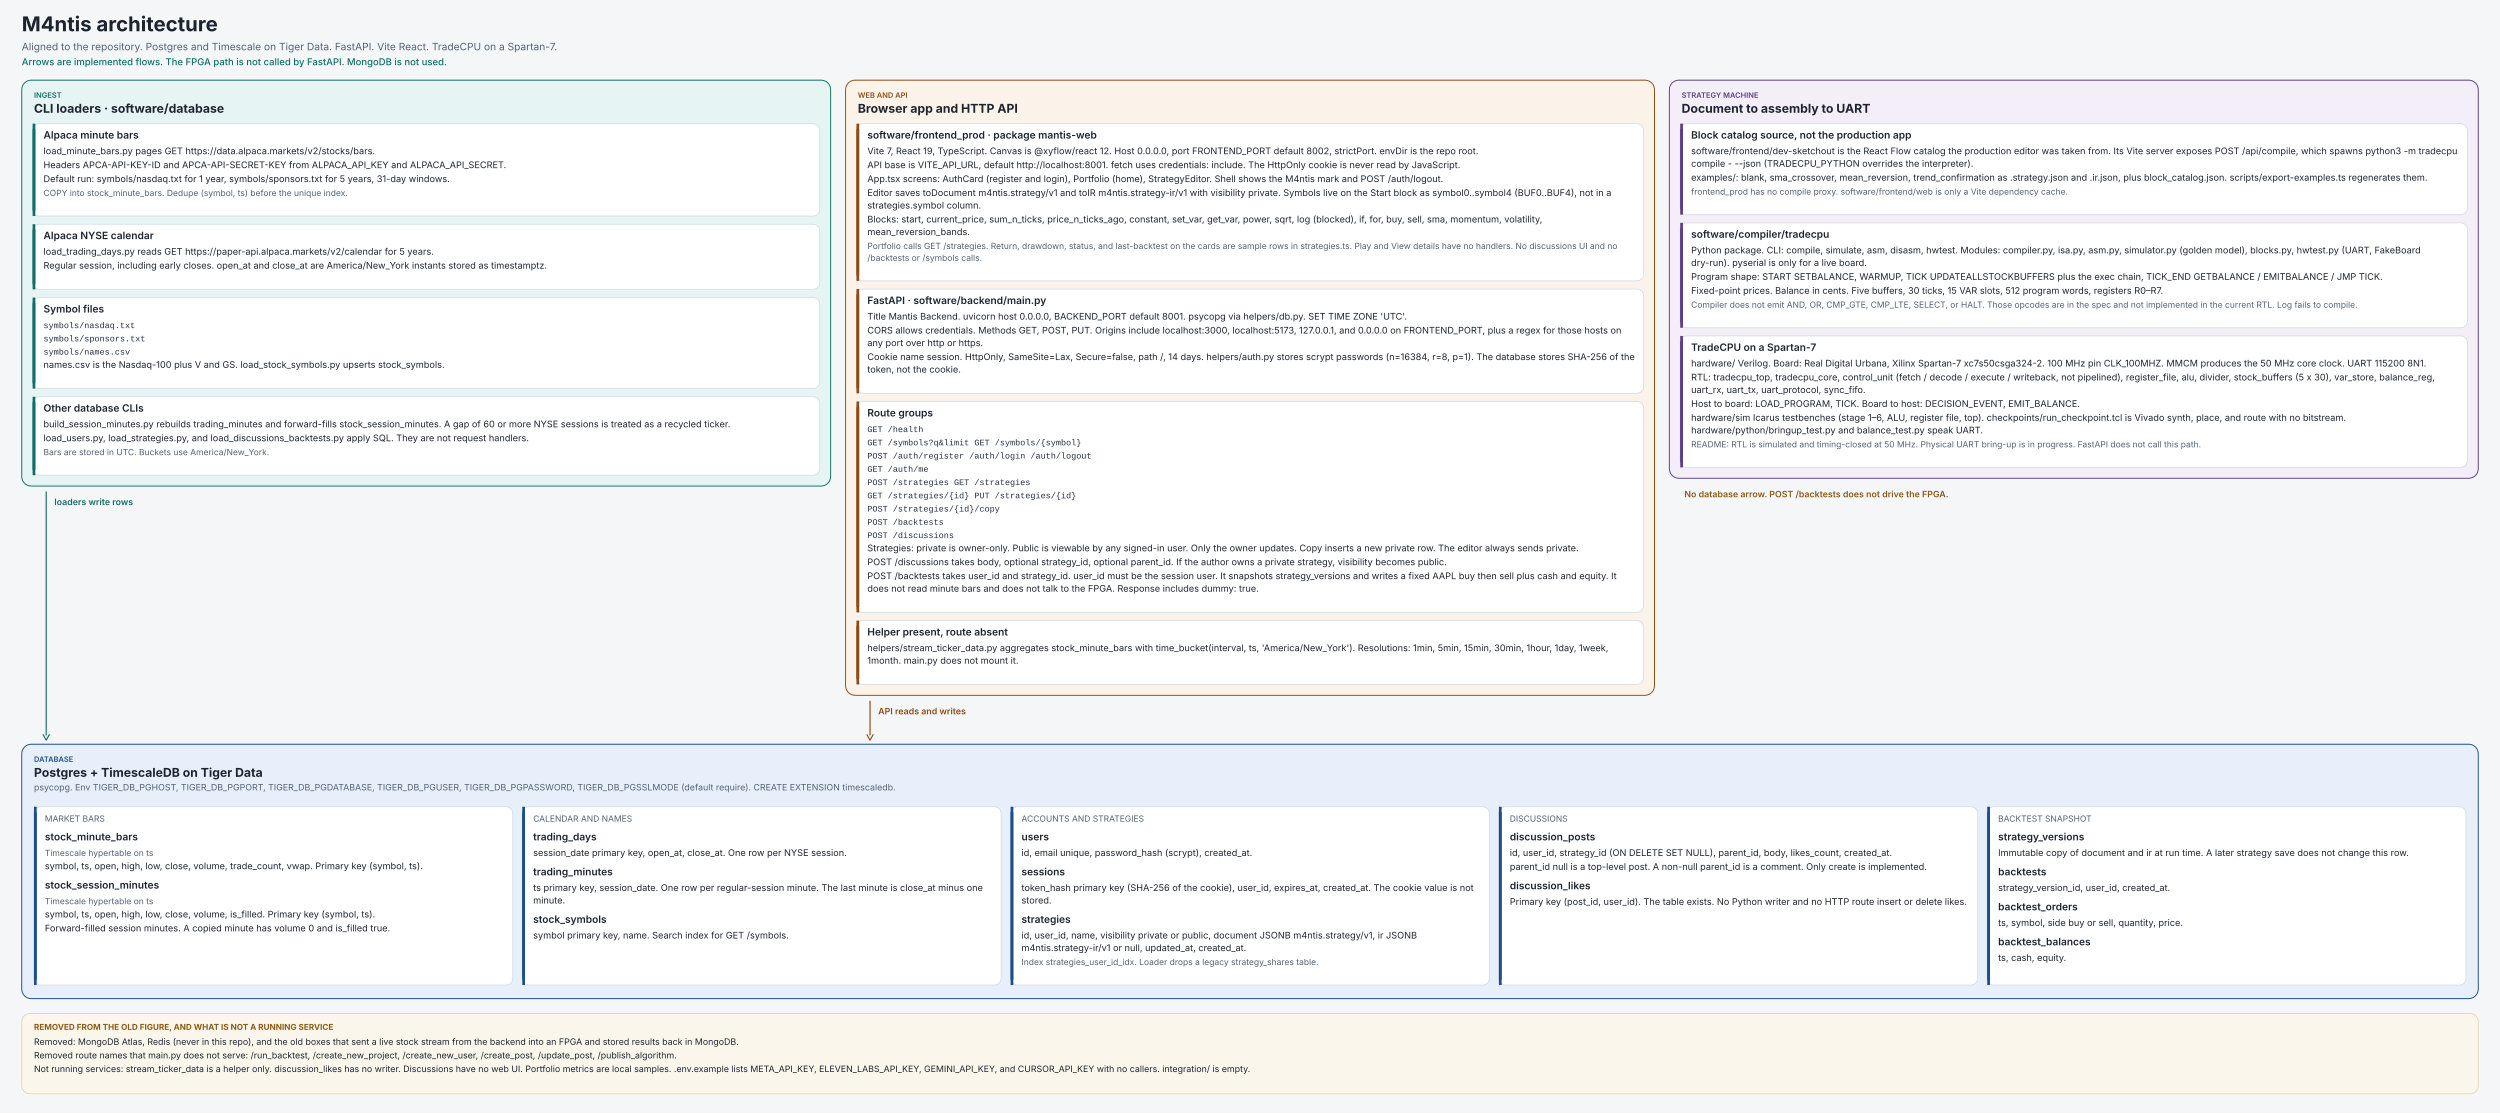
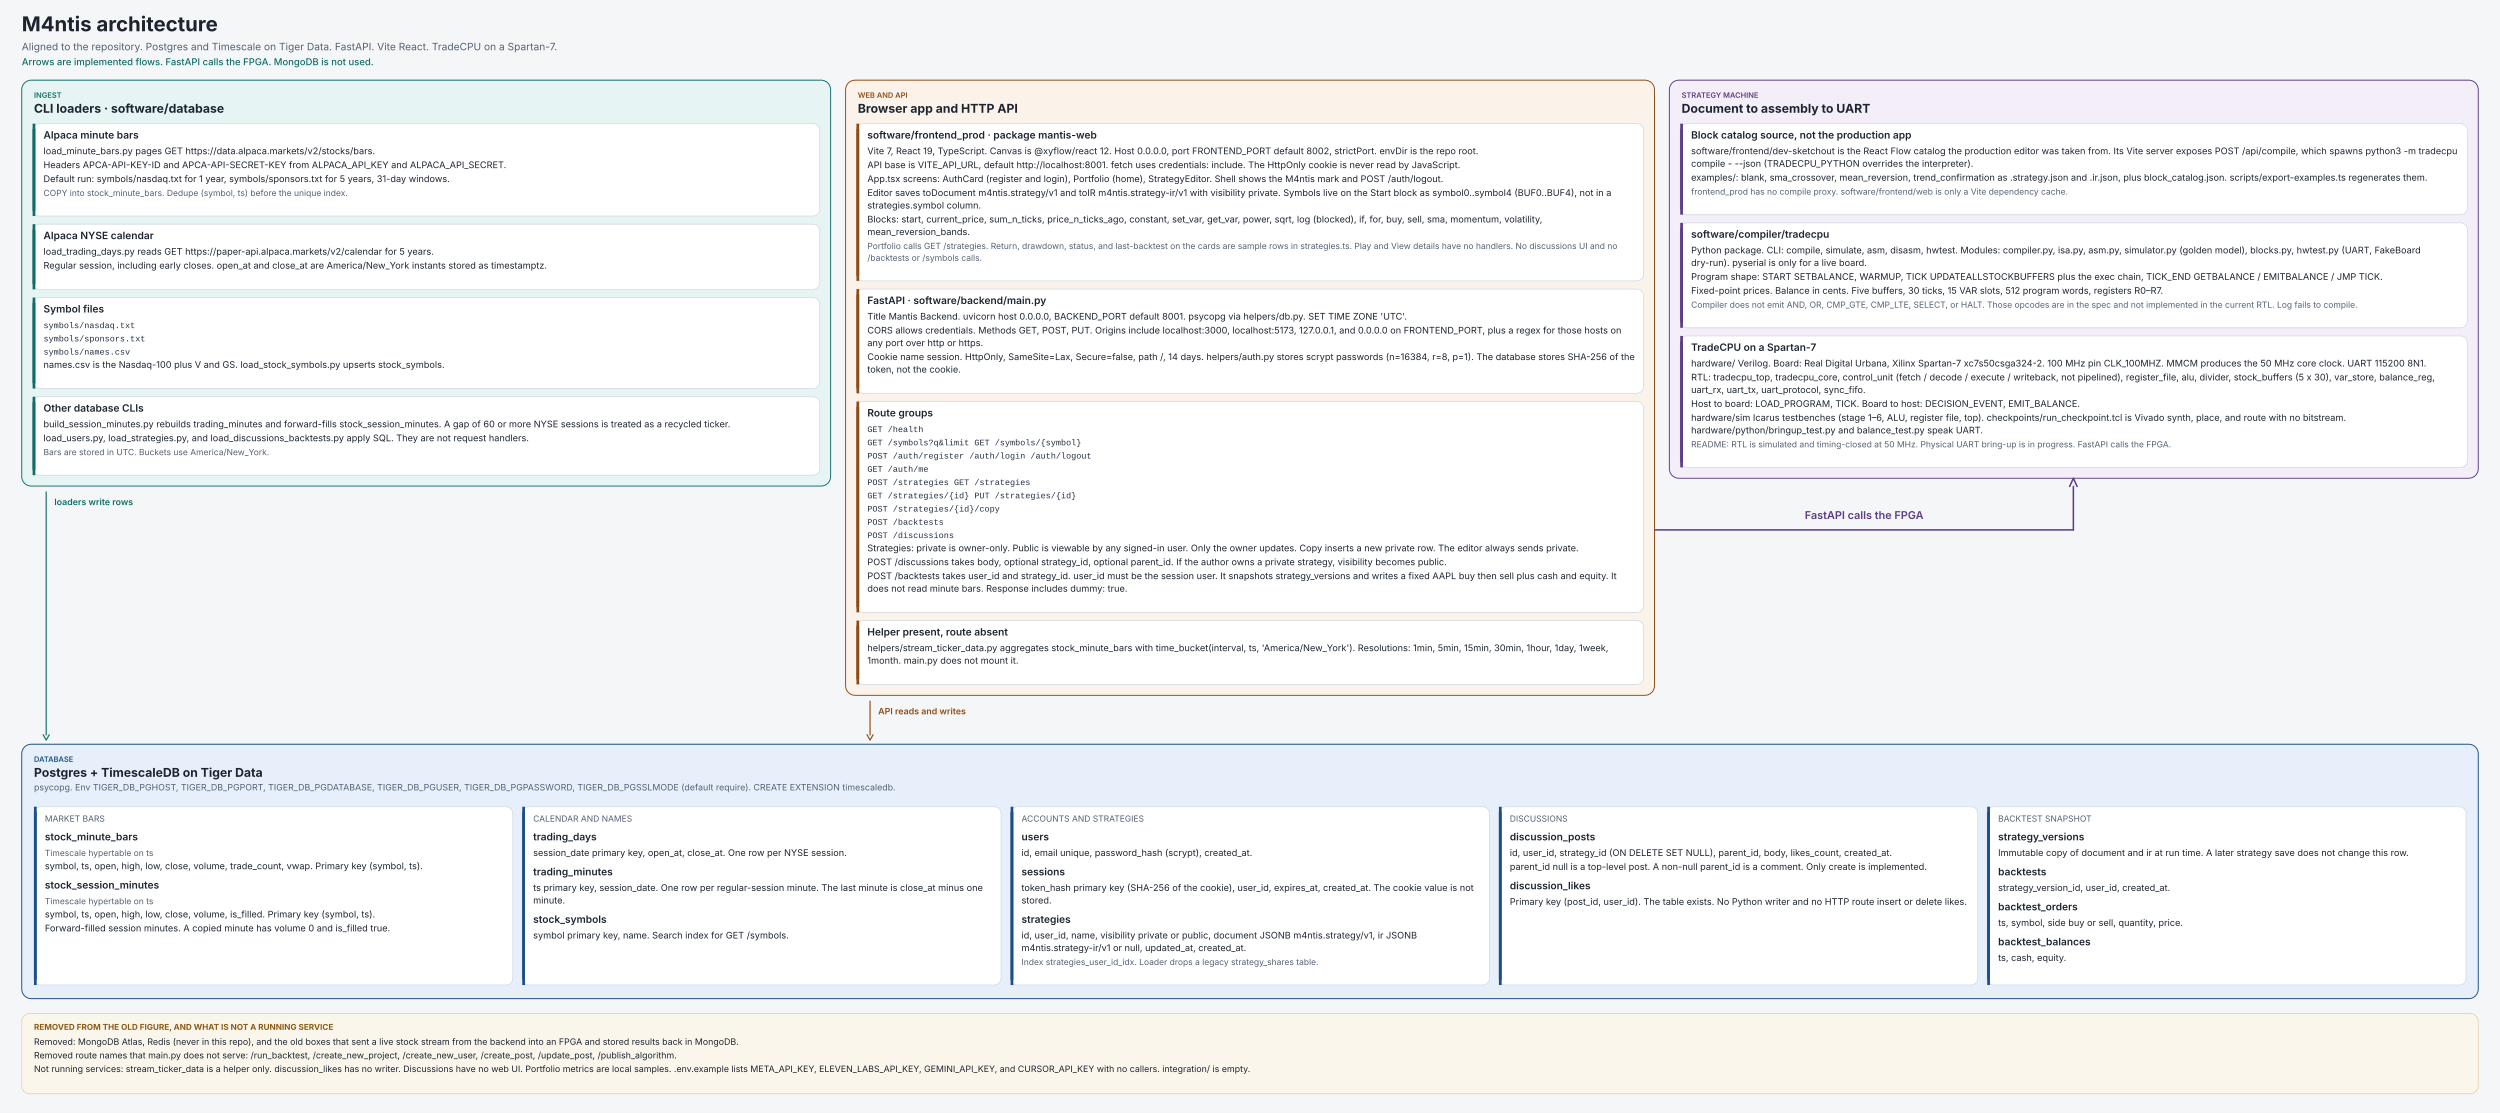
<svg xmlns="http://www.w3.org/2000/svg" width="3680" height="1638.0" viewBox="0 0 3680 1638.0" role="img" aria-labelledby="title desc">
  <rect width="100%" height="100%" fill="#F4F6F8" />
  <text x="32.0" y="46.0" fill="#1C2430" font-family="Inter, Liberation Sans, sans-serif" font-size="30" font-weight="700" text-anchor="start">M4ntis architecture</text>
  <text x="32.0" y="74.0" fill="#526072" font-family="Inter, Liberation Sans, sans-serif" font-size="15" font-weight="400" text-anchor="start">Aligned to the repository. Postgres and Timescale on Tiger Data. FastAPI. Vite React. TradeCPU on a Spartan-7.</text>
-   <text x="32.0" y="96.0" fill="#0F6E68" font-family="Inter, Liberation Sans, sans-serif" font-size="14" font-weight="500" text-anchor="start">Arrows are implemented flows. The FPGA path is not called by FastAPI. MongoDB is not used.</text>
+   <text x="32.0" y="96.0" fill="#0F6E68" font-family="Inter, Liberation Sans, sans-serif" font-size="14" font-weight="500" text-anchor="start">Arrows are implemented flows. FastAPI calls the FPGA. MongoDB is not used.</text>
  <rect x="32.0" y="118.0" width="1190.7" height="597.5" rx="14" fill="#E6F4F3" stroke="#0F6E68" stroke-width="1.4" />
  <text x="50.0" y="144.0" fill="#0F6E68" font-family="Inter, Liberation Sans, sans-serif" font-size="11" font-weight="600" text-anchor="start">INGEST</text>
  <text x="50.0" y="166.0" fill="#1C2430" font-family="Inter, Liberation Sans, sans-serif" font-size="18" font-weight="700" text-anchor="start">CLI loaders  ·  software/database</text>
  <rect x="48.0" y="182.0" width="1158.7" height="136.0" rx="10" fill="#FFFFFF" stroke="#D5DCE6" stroke-width="1.25" />
  <rect x="48.0" y="182.0" width="4.0" height="136.0" rx="0" fill="#0F6E68" stroke="none" stroke-width="0" />
  <rect x="48.0" y="190.0" width="4.0" height="120.0" rx="0" fill="#0F6E68" stroke="none" stroke-width="1" />
  <text x="64.0" y="204.0" fill="#1C2430" font-family="Inter, Liberation Sans, sans-serif" font-size="15" font-weight="600" text-anchor="start">Alpaca minute bars</text>
  <text x="64.0" y="227.0" fill="#1C2430" font-family="Inter, Liberation Sans, sans-serif" font-size="13.5" font-weight="400" text-anchor="start">load_minute_bars.py pages GET https://data.alpaca.markets/v2/stocks/bars.</text>
  <text x="64.0" y="247.5" fill="#1C2430" font-family="Inter, Liberation Sans, sans-serif" font-size="13.5" font-weight="400" text-anchor="start">Headers APCA-API-KEY-ID and APCA-API-SECRET-KEY from ALPACA_API_KEY and ALPACA_API_SECRET.</text>
  <text x="64.0" y="268.0" fill="#1C2430" font-family="Inter, Liberation Sans, sans-serif" font-size="13.5" font-weight="400" text-anchor="start">Default run: symbols/nasdaq.txt for 1 year, symbols/sponsors.txt for 5 years, 31-day windows.</text>
  <text x="64.0" y="288.5" fill="#526072" font-family="Inter, Liberation Sans, sans-serif" font-size="12.5" font-weight="400" text-anchor="start">COPY into stock_minute_bars. Dedupe (symbol, ts) before the unique index.</text>
  <rect x="48.0" y="330.0" width="1158.7" height="96.0" rx="10" fill="#FFFFFF" stroke="#D5DCE6" stroke-width="1.25" />
  <rect x="48.0" y="330.0" width="4.0" height="96.0" rx="0" fill="#0F6E68" stroke="none" stroke-width="0" />
  <rect x="48.0" y="338.0" width="4.0" height="80.0" rx="0" fill="#0F6E68" stroke="none" stroke-width="1" />
  <text x="64.0" y="352.0" fill="#1C2430" font-family="Inter, Liberation Sans, sans-serif" font-size="15" font-weight="600" text-anchor="start">Alpaca NYSE calendar</text>
  <text x="64.0" y="375.0" fill="#1C2430" font-family="Inter, Liberation Sans, sans-serif" font-size="13.5" font-weight="400" text-anchor="start">load_trading_days.py reads GET https://paper-api.alpaca.markets/v2/calendar for 5 years.</text>
  <text x="64.0" y="395.5" fill="#1C2430" font-family="Inter, Liberation Sans, sans-serif" font-size="13.5" font-weight="400" text-anchor="start">Regular session, including early closes. open_at and close_at are America/New_York instants stored as timestamptz.</text>
  <rect x="48.0" y="438.0" width="1158.7" height="134.0" rx="10" fill="#FFFFFF" stroke="#D5DCE6" stroke-width="1.25" />
  <rect x="48.0" y="438.0" width="4.0" height="134.0" rx="0" fill="#0F6E68" stroke="none" stroke-width="0" />
  <rect x="48.0" y="446.0" width="4.0" height="118.0" rx="0" fill="#0F6E68" stroke="none" stroke-width="1" />
  <text x="64.0" y="460.0" fill="#1C2430" font-family="Inter, Liberation Sans, sans-serif" font-size="15" font-weight="600" text-anchor="start">Symbol files</text>
  <text x="64.0" y="483.0" fill="#243044" font-family="Liberation Mono, monospace" font-size="12.5" font-weight="400" text-anchor="start">symbols/nasdaq.txt</text>
  <text x="64.0" y="502.5" fill="#243044" font-family="Liberation Mono, monospace" font-size="12.5" font-weight="400" text-anchor="start">symbols/sponsors.txt</text>
  <text x="64.0" y="522.0" fill="#243044" font-family="Liberation Mono, monospace" font-size="12.5" font-weight="400" text-anchor="start">symbols/names.csv</text>
  <text x="64.0" y="541.5" fill="#1C2430" font-family="Inter, Liberation Sans, sans-serif" font-size="13.5" font-weight="400" text-anchor="start">names.csv is the Nasdaq-100 plus V and GS. load_stock_symbols.py upserts stock_symbols.</text>
  <rect x="48.0" y="584.0" width="1158.7" height="115.5" rx="10" fill="#FFFFFF" stroke="#D5DCE6" stroke-width="1.25" />
  <rect x="48.0" y="584.0" width="4.0" height="115.5" rx="0" fill="#0F6E68" stroke="none" stroke-width="0" />
  <rect x="48.0" y="592.0" width="4.0" height="99.5" rx="0" fill="#0F6E68" stroke="none" stroke-width="1" />
  <text x="64.0" y="606.0" fill="#1C2430" font-family="Inter, Liberation Sans, sans-serif" font-size="15" font-weight="600" text-anchor="start">Other database CLIs</text>
  <text x="64.0" y="629.0" fill="#1C2430" font-family="Inter, Liberation Sans, sans-serif" font-size="13.5" font-weight="400" text-anchor="start">build_session_minutes.py rebuilds trading_minutes and forward-fills stock_session_minutes. A gap of 60 or more NYSE sessions is treated as a recycled ticker.</text>
  <text x="64.0" y="649.5" fill="#1C2430" font-family="Inter, Liberation Sans, sans-serif" font-size="13.5" font-weight="400" text-anchor="start">load_users.py, load_strategies.py, and load_discussions_backtests.py apply SQL. They are not request handlers.</text>
  <text x="64.0" y="670.0" fill="#526072" font-family="Inter, Liberation Sans, sans-serif" font-size="12.5" font-weight="400" text-anchor="start">Bars are stored in UTC. Buckets use America/New_York.</text>
  <rect x="1244.7" y="118.0" width="1190.7" height="905.5" rx="14" fill="#FBF3EA" stroke="#8E4B12" stroke-width="1.4" />
  <text x="1262.7" y="144.0" fill="#8E4B12" font-family="Inter, Liberation Sans, sans-serif" font-size="11" font-weight="600" text-anchor="start">WEB AND API</text>
  <text x="1262.7" y="166.0" fill="#1C2430" font-family="Inter, Liberation Sans, sans-serif" font-size="18" font-weight="700" text-anchor="start">Browser app and HTTP API</text>
  <rect x="1260.7" y="182.0" width="1158.7" height="231.5" rx="10" fill="#FFFFFF" stroke="#D5DCE6" stroke-width="1.25" />
  <rect x="1260.7" y="182.0" width="4.0" height="231.5" rx="0" fill="#8E4B12" stroke="none" stroke-width="0" />
  <rect x="1260.7" y="190.0" width="4.0" height="215.5" rx="0" fill="#8E4B12" stroke="none" stroke-width="1" />
  <text x="1276.7" y="204.0" fill="#1C2430" font-family="Inter, Liberation Sans, sans-serif" font-size="15" font-weight="600" text-anchor="start">software/frontend_prod  ·  package mantis-web</text>
  <text x="1276.7" y="227.0" fill="#1C2430" font-family="Inter, Liberation Sans, sans-serif" font-size="13.5" font-weight="400" text-anchor="start">Vite 7, React 19, TypeScript. Canvas is @xyflow/react 12. Host 0.0.0.0, port FRONTEND_PORT default 8002, strictPort. envDir is the repo root.</text>
  <text x="1276.7" y="247.5" fill="#1C2430" font-family="Inter, Liberation Sans, sans-serif" font-size="13.5" font-weight="400" text-anchor="start">API base is VITE_API_URL, default http://localhost:8001. fetch uses credentials: include. The HttpOnly cookie is never read by JavaScript.</text>
  <text x="1276.7" y="268.0" fill="#1C2430" font-family="Inter, Liberation Sans, sans-serif" font-size="13.5" font-weight="400" text-anchor="start">App.tsx screens: AuthCard (register and login), Portfolio (home), StrategyEditor. Shell shows the M4ntis mark and POST /auth/logout.</text>
  <text x="1276.7" y="288.5" fill="#1C2430" font-family="Inter, Liberation Sans, sans-serif" font-size="13.5" font-weight="400" text-anchor="start">Editor saves toDocument m4ntis.strategy/v1 and toIR m4ntis.strategy-ir/v1 with visibility private. Symbols live on the Start block as symbol0..symbol4 (BUF0..BUF4), not in a</text>
  <text x="1276.7" y="307.0" fill="#1C2430" font-family="Inter, Liberation Sans, sans-serif" font-size="13.5" font-weight="400" text-anchor="start">strategies.symbol column.</text>
  <text x="1276.7" y="327.5" fill="#1C2430" font-family="Inter, Liberation Sans, sans-serif" font-size="13.5" font-weight="400" text-anchor="start">Blocks: start, current_price, sum_n_ticks, price_n_ticks_ago, constant, set_var, get_var, power, sqrt, log (blocked), if, for, buy, sell, sma, momentum, volatility,</text>
  <text x="1276.7" y="346.0" fill="#1C2430" font-family="Inter, Liberation Sans, sans-serif" font-size="13.5" font-weight="400" text-anchor="start">mean_reversion_bands.</text>
  <text x="1276.7" y="366.5" fill="#526072" font-family="Inter, Liberation Sans, sans-serif" font-size="12.5" font-weight="400" text-anchor="start">Portfolio calls GET /strategies. Return, drawdown, status, and last-backtest on the cards are sample rows in strategies.ts. Play and View details have no handlers. No discussions UI and no</text>
  <text x="1276.7" y="384.0" fill="#526072" font-family="Inter, Liberation Sans, sans-serif" font-size="12.5" font-weight="400" text-anchor="start">/backtests or /symbols calls.</text>
  <rect x="1260.7" y="425.5" width="1158.7" height="153.5" rx="10" fill="#FFFFFF" stroke="#D5DCE6" stroke-width="1.25" />
  <rect x="1260.7" y="425.5" width="4.0" height="153.5" rx="0" fill="#8E4B12" stroke="none" stroke-width="0" />
  <rect x="1260.7" y="433.5" width="4.0" height="137.5" rx="0" fill="#8E4B12" stroke="none" stroke-width="1" />
  <text x="1276.7" y="447.5" fill="#1C2430" font-family="Inter, Liberation Sans, sans-serif" font-size="15" font-weight="600" text-anchor="start">FastAPI  ·  software/backend/main.py</text>
  <text x="1276.7" y="470.5" fill="#1C2430" font-family="Inter, Liberation Sans, sans-serif" font-size="13.5" font-weight="400" text-anchor="start">Title Mantis Backend. uvicorn host 0.0.0.0, BACKEND_PORT default 8001. psycopg via helpers/db.py. SET TIME ZONE 'UTC'.</text>
  <text x="1276.7" y="491.0" fill="#1C2430" font-family="Inter, Liberation Sans, sans-serif" font-size="13.5" font-weight="400" text-anchor="start">CORS allows credentials. Methods GET, POST, PUT. Origins include localhost:3000, localhost:5173, 127.0.0.1, and 0.0.0.0 on FRONTEND_PORT, plus a regex for those hosts on</text>
  <text x="1276.7" y="509.5" fill="#1C2430" font-family="Inter, Liberation Sans, sans-serif" font-size="13.5" font-weight="400" text-anchor="start">any port over http or https.</text>
  <text x="1276.7" y="530.0" fill="#1C2430" font-family="Inter, Liberation Sans, sans-serif" font-size="13.5" font-weight="400" text-anchor="start">Cookie name session. HttpOnly, SameSite=Lax, Secure=false, path /, 14 days. helpers/auth.py stores scrypt passwords (n=16384, r=8, p=1). The database stores SHA-256 of the</text>
  <text x="1276.7" y="548.5" fill="#1C2430" font-family="Inter, Liberation Sans, sans-serif" font-size="13.5" font-weight="400" text-anchor="start">token, not the cookie.</text>
  <rect x="1260.7" y="591.0" width="1158.7" height="310.5" rx="10" fill="#FFFFFF" stroke="#D5DCE6" stroke-width="1.25" />
  <rect x="1260.7" y="591.0" width="4.0" height="310.5" rx="0" fill="#8E4B12" stroke="none" stroke-width="0" />
  <rect x="1260.7" y="599.0" width="4.0" height="294.5" rx="0" fill="#8E4B12" stroke="none" stroke-width="1" />
  <text x="1276.7" y="613.0" fill="#1C2430" font-family="Inter, Liberation Sans, sans-serif" font-size="15" font-weight="600" text-anchor="start">Route groups</text>
  <text x="1276.7" y="636.0" fill="#243044" font-family="Liberation Mono, monospace" font-size="12.5" font-weight="400" text-anchor="start">GET  /health</text>
  <text x="1276.7" y="655.5" fill="#243044" font-family="Liberation Mono, monospace" font-size="12.5" font-weight="400" text-anchor="start">GET  /symbols?q&amp;limit    GET /symbols/{symbol}</text>
  <text x="1276.7" y="675.0" fill="#243044" font-family="Liberation Mono, monospace" font-size="12.5" font-weight="400" text-anchor="start">POST /auth/register  /auth/login  /auth/logout</text>
  <text x="1276.7" y="694.5" fill="#243044" font-family="Liberation Mono, monospace" font-size="12.5" font-weight="400" text-anchor="start">GET  /auth/me</text>
  <text x="1276.7" y="714.0" fill="#243044" font-family="Liberation Mono, monospace" font-size="12.5" font-weight="400" text-anchor="start">POST /strategies   GET /strategies</text>
  <text x="1276.7" y="733.5" fill="#243044" font-family="Liberation Mono, monospace" font-size="12.5" font-weight="400" text-anchor="start">GET  /strategies/{id}   PUT /strategies/{id}</text>
  <text x="1276.7" y="753.0" fill="#243044" font-family="Liberation Mono, monospace" font-size="12.5" font-weight="400" text-anchor="start">POST /strategies/{id}/copy</text>
  <text x="1276.7" y="772.5" fill="#243044" font-family="Liberation Mono, monospace" font-size="12.5" font-weight="400" text-anchor="start">POST /backtests</text>
  <text x="1276.7" y="792.0" fill="#243044" font-family="Liberation Mono, monospace" font-size="12.5" font-weight="400" text-anchor="start">POST /discussions</text>
  <text x="1276.7" y="811.5" fill="#1C2430" font-family="Inter, Liberation Sans, sans-serif" font-size="13.5" font-weight="400" text-anchor="start">Strategies: private is owner-only. Public is viewable by any signed-in user. Only the owner updates. Copy inserts a new private row. The editor always sends private.</text>
  <text x="1276.7" y="832.0" fill="#1C2430" font-family="Inter, Liberation Sans, sans-serif" font-size="13.5" font-weight="400" text-anchor="start">POST /discussions takes body, optional strategy_id, optional parent_id. If the author owns a private strategy, visibility becomes public.</text>
  <text x="1276.7" y="852.5" fill="#1C2430" font-family="Inter, Liberation Sans, sans-serif" font-size="13.5" font-weight="400" text-anchor="start">POST /backtests takes user_id and strategy_id. user_id must be the session user. It snapshots strategy_versions and writes a fixed AAPL buy then sell plus cash and equity. It</text>
-   <text x="1276.7" y="871.0" fill="#1C2430" font-family="Inter, Liberation Sans, sans-serif" font-size="13.5" font-weight="400" text-anchor="start">does not read minute bars and does not talk to the FPGA. Response includes dummy: true.</text>
+   <text x="1276.7" y="871.0" fill="#1C2430" font-family="Inter, Liberation Sans, sans-serif" font-size="13.5" font-weight="400" text-anchor="start">does not read minute bars. Response includes dummy: true.</text>
  <rect x="1260.7" y="913.5" width="1158.7" height="94.0" rx="10" fill="#FFFFFF" stroke="#D5DCE6" stroke-width="1.25" />
  <rect x="1260.7" y="913.5" width="4.0" height="94.0" rx="0" fill="#8E4B12" stroke="none" stroke-width="0" />
  <rect x="1260.7" y="921.5" width="4.0" height="78.0" rx="0" fill="#8E4B12" stroke="none" stroke-width="1" />
  <text x="1276.7" y="935.5" fill="#1C2430" font-family="Inter, Liberation Sans, sans-serif" font-size="15" font-weight="600" text-anchor="start">Helper present, route absent</text>
  <text x="1276.7" y="958.5" fill="#1C2430" font-family="Inter, Liberation Sans, sans-serif" font-size="13.5" font-weight="400" text-anchor="start">helpers/stream_ticker_data.py aggregates stock_minute_bars with time_bucket(interval, ts, 'America/New_York'). Resolutions: 1min, 5min, 15min, 30min, 1hour, 1day, 1week,</text>
  <text x="1276.7" y="977.0" fill="#1C2430" font-family="Inter, Liberation Sans, sans-serif" font-size="13.5" font-weight="400" text-anchor="start">1month. main.py does not mount it.</text>
  <rect x="2457.3" y="118.0" width="1190.7" height="586.0" rx="14" fill="#F3EEF8" stroke="#5C3D86" stroke-width="1.4" />
  <text x="2475.3" y="144.0" fill="#5C3D86" font-family="Inter, Liberation Sans, sans-serif" font-size="11" font-weight="600" text-anchor="start">STRATEGY MACHINE</text>
  <text x="2475.3" y="166.0" fill="#1C2430" font-family="Inter, Liberation Sans, sans-serif" font-size="18" font-weight="700" text-anchor="start">Document to assembly to UART</text>
  <rect x="2473.3" y="182.0" width="1158.7" height="134.0" rx="10" fill="#FFFFFF" stroke="#D5DCE6" stroke-width="1.25" />
  <rect x="2473.3" y="182.0" width="4.0" height="134.0" rx="0" fill="#5C3D86" stroke="none" stroke-width="0" />
  <rect x="2473.3" y="190.0" width="4.0" height="118.0" rx="0" fill="#5C3D86" stroke="none" stroke-width="1" />
  <text x="2489.3" y="204.0" fill="#1C2430" font-family="Inter, Liberation Sans, sans-serif" font-size="15" font-weight="600" text-anchor="start">Block catalog source, not the production app</text>
  <text x="2489.3" y="227.0" fill="#1C2430" font-family="Inter, Liberation Sans, sans-serif" font-size="13.5" font-weight="400" text-anchor="start">software/frontend/dev-sketchout is the React Flow catalog the production editor was taken from. Its Vite server exposes POST /api/compile, which spawns python3 -m tradecpu</text>
  <text x="2489.3" y="245.5" fill="#1C2430" font-family="Inter, Liberation Sans, sans-serif" font-size="13.5" font-weight="400" text-anchor="start">compile - --json (TRADECPU_PYTHON overrides the interpreter).</text>
  <text x="2489.3" y="266.0" fill="#1C2430" font-family="Inter, Liberation Sans, sans-serif" font-size="13.5" font-weight="400" text-anchor="start">examples/: blank, sma_crossover, mean_reversion, trend_confirmation as .strategy.json and .ir.json, plus block_catalog.json. scripts/export-examples.ts regenerates them.</text>
  <text x="2489.3" y="286.5" fill="#526072" font-family="Inter, Liberation Sans, sans-serif" font-size="12.5" font-weight="400" text-anchor="start">frontend_prod has no compile proxy. software/frontend/web is only a Vite dependency cache.</text>
  <rect x="2473.3" y="328.0" width="1158.7" height="154.5" rx="10" fill="#FFFFFF" stroke="#D5DCE6" stroke-width="1.25" />
  <rect x="2473.3" y="328.0" width="4.0" height="154.5" rx="0" fill="#5C3D86" stroke="none" stroke-width="0" />
  <rect x="2473.3" y="336.0" width="4.0" height="138.5" rx="0" fill="#5C3D86" stroke="none" stroke-width="1" />
  <text x="2489.3" y="350.0" fill="#1C2430" font-family="Inter, Liberation Sans, sans-serif" font-size="15" font-weight="600" text-anchor="start">software/compiler/tradecpu</text>
  <text x="2489.3" y="373.0" fill="#1C2430" font-family="Inter, Liberation Sans, sans-serif" font-size="13.5" font-weight="400" text-anchor="start">Python package. CLI: compile, simulate, asm, disasm, hwtest. Modules: compiler.py, isa.py, asm.py, simulator.py (golden model), blocks.py, hwtest.py (UART, FakeBoard</text>
  <text x="2489.3" y="391.5" fill="#1C2430" font-family="Inter, Liberation Sans, sans-serif" font-size="13.5" font-weight="400" text-anchor="start">dry-run). pyserial is only for a live board.</text>
  <text x="2489.3" y="412.0" fill="#1C2430" font-family="Inter, Liberation Sans, sans-serif" font-size="13.5" font-weight="400" text-anchor="start">Program shape: START SETBALANCE, WARMUP, TICK UPDATEALLSTOCKBUFFERS plus the exec chain, TICK_END GETBALANCE / EMITBALANCE / JMP TICK.</text>
  <text x="2489.3" y="432.5" fill="#1C2430" font-family="Inter, Liberation Sans, sans-serif" font-size="13.5" font-weight="400" text-anchor="start">Fixed-point prices. Balance in cents. Five buffers, 30 ticks, 15 VAR slots, 512 program words, registers R0–R7.</text>
  <text x="2489.3" y="453.0" fill="#526072" font-family="Inter, Liberation Sans, sans-serif" font-size="12.5" font-weight="400" text-anchor="start">Compiler does not emit AND, OR, CMP_GTE, CMP_LTE, SELECT, or HALT. Those opcodes are in the spec and not implemented in the current RTL. Log fails to compile.</text>
  <rect x="2473.3" y="494.5" width="1158.7" height="193.5" rx="10" fill="#FFFFFF" stroke="#D5DCE6" stroke-width="1.25" />
  <rect x="2473.3" y="494.5" width="4.0" height="193.5" rx="0" fill="#5C3D86" stroke="none" stroke-width="0" />
  <rect x="2473.3" y="502.5" width="4.0" height="177.5" rx="0" fill="#5C3D86" stroke="none" stroke-width="1" />
  <text x="2489.3" y="516.5" fill="#1C2430" font-family="Inter, Liberation Sans, sans-serif" font-size="15" font-weight="600" text-anchor="start">TradeCPU on a Spartan-7</text>
  <text x="2489.3" y="539.5" fill="#1C2430" font-family="Inter, Liberation Sans, sans-serif" font-size="13.5" font-weight="400" text-anchor="start">hardware/ Verilog. Board: Real Digital Urbana, Xilinx Spartan-7 xc7s50csga324-2. 100 MHz pin CLK_100MHZ. MMCM produces the 50 MHz core clock. UART 115200 8N1.</text>
  <text x="2489.3" y="560.0" fill="#1C2430" font-family="Inter, Liberation Sans, sans-serif" font-size="13.5" font-weight="400" text-anchor="start">RTL: tradecpu_top, tradecpu_core, control_unit (fetch / decode / execute / writeback, not pipelined), register_file, alu, divider, stock_buffers (5 x 30), var_store, balance_reg,</text>
  <text x="2489.3" y="578.5" fill="#1C2430" font-family="Inter, Liberation Sans, sans-serif" font-size="13.5" font-weight="400" text-anchor="start">uart_rx, uart_tx, uart_protocol, sync_fifo.</text>
  <text x="2489.3" y="599.0" fill="#1C2430" font-family="Inter, Liberation Sans, sans-serif" font-size="13.5" font-weight="400" text-anchor="start">Host to board: LOAD_PROGRAM, TICK. Board to host: DECISION_EVENT, EMIT_BALANCE.</text>
  <text x="2489.3" y="619.5" fill="#1C2430" font-family="Inter, Liberation Sans, sans-serif" font-size="13.5" font-weight="400" text-anchor="start">hardware/sim Icarus testbenches (stage 1–6, ALU, register file, top). checkpoints/run_checkpoint.tcl is Vivado synth, place, and route with no bitstream.</text>
  <text x="2489.3" y="638.0" fill="#1C2430" font-family="Inter, Liberation Sans, sans-serif" font-size="13.5" font-weight="400" text-anchor="start">hardware/python/bringup_test.py and balance_test.py speak UART.</text>
-   <text x="2489.3" y="658.5" fill="#526072" font-family="Inter, Liberation Sans, sans-serif" font-size="12.5" font-weight="400" text-anchor="start">README: RTL is simulated and timing-closed at 50 MHz. Physical UART bring-up is in progress. FastAPI does not call this path.</text>
+   <text x="2489.3" y="658.5" fill="#526072" font-family="Inter, Liberation Sans, sans-serif" font-size="12.5" font-weight="400" text-anchor="start">README: RTL is simulated and timing-closed at 50 MHz. Physical UART bring-up is in progress. FastAPI calls the FPGA.</text>
  <line x1="68.0" y1="723.5" x2="68.0" y2="1082.5" stroke="#0F6E68" stroke-width="1.7" />
  <path d="M 63.5 1081.5 L 68.0 1089.5 L 72.5 1081.5" fill="none" stroke="#0F6E68" stroke-width="1.7" stroke-linejoin="round" stroke-linecap="round" />
  <text x="80.0" y="743.5" fill="#0F6E68" font-family="Inter, Liberation Sans, sans-serif" font-size="13" font-weight="600" text-anchor="start">loaders write rows</text>
  <line x1="1280.7" y1="1031.5" x2="1280.7" y2="1082.5" stroke="#8E4B12" stroke-width="1.7" />
  <path d="M 1276.2 1081.5 L 1280.7 1089.5 L 1285.2 1081.5" fill="none" stroke="#8E4B12" stroke-width="1.7" stroke-linejoin="round" stroke-linecap="round" />
  <text x="1292.7" y="1051.5" fill="#8E4B12" font-family="Inter, Liberation Sans, sans-serif" font-size="13" font-weight="600" text-anchor="start">API reads and writes</text>
-   <text x="2479.3" y="732.0" fill="#8A5A14" font-family="Inter, Liberation Sans, sans-serif" font-size="13" font-weight="600" text-anchor="start">No database arrow. POST /backtests does not drive the FPGA.</text>
+   <line x1="2436.0" y1="780.0" x2="3052.0" y2="780.0" stroke="#5C3D86" stroke-width="2.25" stroke-linecap="round" />
+   <line x1="3052.0" y1="780.0" x2="3052.0" y2="716.0" stroke="#5C3D86" stroke-width="2.25" stroke-linecap="round" />
+   <path d="M 3046.5 716.0 L 3052.0 704.0 L 3057.5 716.0" fill="none" stroke="#5C3D86" stroke-width="2.25" stroke-linejoin="round" stroke-linecap="round" />
+   <text x="2744.0" y="764.0" fill="#5C3D86" font-family="Inter, Liberation Sans, sans-serif" font-size="16" font-weight="600" text-anchor="middle">FastAPI calls the FPGA</text>
  <rect x="32.0" y="1095.5" width="3616.0" height="374.5" rx="14" fill="#E7F0FA" stroke="#1D4E89" stroke-width="1.4" />
  <text x="50.0" y="1121.5" fill="#1D4E89" font-family="Inter, Liberation Sans, sans-serif" font-size="11" font-weight="600" text-anchor="start">DATABASE</text>
  <text x="50.0" y="1143.5" fill="#1C2430" font-family="Inter, Liberation Sans, sans-serif" font-size="18" font-weight="700" text-anchor="start">Postgres + TimescaleDB on Tiger Data</text>
  <text x="50.0" y="1163.5" fill="#526072" font-family="Inter, Liberation Sans, sans-serif" font-size="13" font-weight="400" text-anchor="start">psycopg. Env TIGER_DB_PGHOST, TIGER_DB_PGPORT, TIGER_DB_PGDATABASE, TIGER_DB_PGUSER, TIGER_DB_PGPASSWORD, TIGER_DB_PGSSLMODE (default require). CREATE EXTENSION timescaledb.</text>
  <rect x="50.0" y="1187.5" width="704.8" height="262.5" rx="10" fill="#FFFFFF" stroke="#D5DCE6" stroke-width="1.25" />
  <rect x="50.0" y="1187.5" width="4.0" height="262.5" rx="0" fill="#1D4E89" stroke="none" stroke-width="0" />
  <rect x="50.0" y="1195.5" width="4.0" height="246.5" rx="0" fill="#1D4E89" stroke="none" stroke-width="1" />
  <text x="66.0" y="1209.5" fill="#526072" font-family="Inter, Liberation Sans, sans-serif" font-size="12.5" font-weight="400" text-anchor="start">MARKET BARS</text>
  <text x="66.0" y="1237.0" fill="#1C2430" font-family="Inter, Liberation Sans, sans-serif" font-size="15" font-weight="600" text-anchor="start">stock_minute_bars</text>
  <text x="66.0" y="1260.0" fill="#526072" font-family="Inter, Liberation Sans, sans-serif" font-size="12.5" font-weight="400" text-anchor="start">Timescale hypertable on ts</text>
  <text x="66.0" y="1279.5" fill="#1C2430" font-family="Inter, Liberation Sans, sans-serif" font-size="13.5" font-weight="400" text-anchor="start">symbol, ts, open, high, low, close, volume, trade_count, vwap. Primary key (symbol, ts).</text>
  <text x="66.0" y="1308.0" fill="#1C2430" font-family="Inter, Liberation Sans, sans-serif" font-size="15" font-weight="600" text-anchor="start">stock_session_minutes</text>
  <text x="66.0" y="1331.0" fill="#526072" font-family="Inter, Liberation Sans, sans-serif" font-size="12.5" font-weight="400" text-anchor="start">Timescale hypertable on ts</text>
  <text x="66.0" y="1350.5" fill="#1C2430" font-family="Inter, Liberation Sans, sans-serif" font-size="13.5" font-weight="400" text-anchor="start">symbol, ts, open, high, low, close, volume, is_filled. Primary key (symbol, ts).</text>
  <text x="66.0" y="1371.0" fill="#1C2430" font-family="Inter, Liberation Sans, sans-serif" font-size="13.5" font-weight="400" text-anchor="start">Forward-filled session minutes. A copied minute has volume 0 and is_filled true.</text>
  <rect x="768.8" y="1187.5" width="704.8" height="262.5" rx="10" fill="#FFFFFF" stroke="#D5DCE6" stroke-width="1.25" />
  <rect x="768.8" y="1187.5" width="4.0" height="262.5" rx="0" fill="#1D4E89" stroke="none" stroke-width="0" />
  <rect x="768.8" y="1195.5" width="4.0" height="246.5" rx="0" fill="#1D4E89" stroke="none" stroke-width="1" />
  <text x="784.8" y="1209.5" fill="#526072" font-family="Inter, Liberation Sans, sans-serif" font-size="12.5" font-weight="400" text-anchor="start">CALENDAR AND NAMES</text>
  <text x="784.8" y="1237.0" fill="#1C2430" font-family="Inter, Liberation Sans, sans-serif" font-size="15" font-weight="600" text-anchor="start">trading_days</text>
  <text x="784.8" y="1260.0" fill="#1C2430" font-family="Inter, Liberation Sans, sans-serif" font-size="13.5" font-weight="400" text-anchor="start">session_date primary key, open_at, close_at. One row per NYSE session.</text>
  <text x="784.8" y="1288.5" fill="#1C2430" font-family="Inter, Liberation Sans, sans-serif" font-size="15" font-weight="600" text-anchor="start">trading_minutes</text>
  <text x="784.8" y="1311.5" fill="#1C2430" font-family="Inter, Liberation Sans, sans-serif" font-size="13.5" font-weight="400" text-anchor="start">ts primary key, session_date. One row per regular-session minute. The last minute is close_at minus one</text>
  <text x="784.8" y="1330.0" fill="#1C2430" font-family="Inter, Liberation Sans, sans-serif" font-size="13.5" font-weight="400" text-anchor="start">minute.</text>
  <text x="784.8" y="1358.5" fill="#1C2430" font-family="Inter, Liberation Sans, sans-serif" font-size="15" font-weight="600" text-anchor="start">stock_symbols</text>
  <text x="784.8" y="1381.5" fill="#1C2430" font-family="Inter, Liberation Sans, sans-serif" font-size="13.5" font-weight="400" text-anchor="start">symbol primary key, name. Search index for GET /symbols.</text>
  <rect x="1487.6" y="1187.5" width="704.8" height="262.5" rx="10" fill="#FFFFFF" stroke="#D5DCE6" stroke-width="1.25" />
  <rect x="1487.6" y="1187.5" width="4.0" height="262.5" rx="0" fill="#1D4E89" stroke="none" stroke-width="0" />
  <rect x="1487.6" y="1195.5" width="4.0" height="246.5" rx="0" fill="#1D4E89" stroke="none" stroke-width="1" />
  <text x="1503.6" y="1209.5" fill="#526072" font-family="Inter, Liberation Sans, sans-serif" font-size="12.5" font-weight="400" text-anchor="start">ACCOUNTS AND STRATEGIES</text>
  <text x="1503.6" y="1237.0" fill="#1C2430" font-family="Inter, Liberation Sans, sans-serif" font-size="15" font-weight="600" text-anchor="start">users</text>
  <text x="1503.6" y="1260.0" fill="#1C2430" font-family="Inter, Liberation Sans, sans-serif" font-size="13.5" font-weight="400" text-anchor="start">id, email unique, password_hash (scrypt), created_at.</text>
  <text x="1503.6" y="1288.5" fill="#1C2430" font-family="Inter, Liberation Sans, sans-serif" font-size="15" font-weight="600" text-anchor="start">sessions</text>
  <text x="1503.6" y="1311.5" fill="#1C2430" font-family="Inter, Liberation Sans, sans-serif" font-size="13.5" font-weight="400" text-anchor="start">token_hash primary key (SHA-256 of the cookie), user_id, expires_at, created_at. The cookie value is not</text>
  <text x="1503.6" y="1330.0" fill="#1C2430" font-family="Inter, Liberation Sans, sans-serif" font-size="13.5" font-weight="400" text-anchor="start">stored.</text>
  <text x="1503.6" y="1358.5" fill="#1C2430" font-family="Inter, Liberation Sans, sans-serif" font-size="15" font-weight="600" text-anchor="start">strategies</text>
  <text x="1503.6" y="1381.5" fill="#1C2430" font-family="Inter, Liberation Sans, sans-serif" font-size="13.5" font-weight="400" text-anchor="start">id, user_id, name, visibility private or public, document JSONB m4ntis.strategy/v1, ir JSONB</text>
  <text x="1503.6" y="1400.0" fill="#1C2430" font-family="Inter, Liberation Sans, sans-serif" font-size="13.5" font-weight="400" text-anchor="start">m4ntis.strategy-ir/v1 or null, updated_at, created_at.</text>
  <text x="1503.6" y="1420.5" fill="#526072" font-family="Inter, Liberation Sans, sans-serif" font-size="12.5" font-weight="400" text-anchor="start">Index strategies_user_id_idx. Loader drops a legacy strategy_shares table.</text>
  <rect x="2206.4" y="1187.5" width="704.8" height="262.5" rx="10" fill="#FFFFFF" stroke="#D5DCE6" stroke-width="1.25" />
  <rect x="2206.4" y="1187.5" width="4.0" height="262.5" rx="0" fill="#1D4E89" stroke="none" stroke-width="0" />
  <rect x="2206.4" y="1195.5" width="4.0" height="246.5" rx="0" fill="#1D4E89" stroke="none" stroke-width="1" />
  <text x="2222.4" y="1209.5" fill="#526072" font-family="Inter, Liberation Sans, sans-serif" font-size="12.5" font-weight="400" text-anchor="start">DISCUSSIONS</text>
  <text x="2222.4" y="1237.0" fill="#1C2430" font-family="Inter, Liberation Sans, sans-serif" font-size="15" font-weight="600" text-anchor="start">discussion_posts</text>
  <text x="2222.4" y="1260.0" fill="#1C2430" font-family="Inter, Liberation Sans, sans-serif" font-size="13.5" font-weight="400" text-anchor="start">id, user_id, strategy_id (ON DELETE SET NULL), parent_id, body, likes_count, created_at.</text>
  <text x="2222.4" y="1280.5" fill="#1C2430" font-family="Inter, Liberation Sans, sans-serif" font-size="13.5" font-weight="400" text-anchor="start">parent_id null is a top-level post. A non-null parent_id is a comment. Only create is implemented.</text>
  <text x="2222.4" y="1309.0" fill="#1C2430" font-family="Inter, Liberation Sans, sans-serif" font-size="15" font-weight="600" text-anchor="start">discussion_likes</text>
  <text x="2222.4" y="1332.0" fill="#1C2430" font-family="Inter, Liberation Sans, sans-serif" font-size="13.5" font-weight="400" text-anchor="start">Primary key (post_id, user_id). The table exists. No Python writer and no HTTP route insert or delete likes.</text>
  <rect x="2925.2" y="1187.5" width="704.8" height="262.5" rx="10" fill="#FFFFFF" stroke="#D5DCE6" stroke-width="1.25" />
  <rect x="2925.2" y="1187.5" width="4.0" height="262.5" rx="0" fill="#1D4E89" stroke="none" stroke-width="0" />
  <rect x="2925.2" y="1195.5" width="4.0" height="246.5" rx="0" fill="#1D4E89" stroke="none" stroke-width="1" />
  <text x="2941.2" y="1209.5" fill="#526072" font-family="Inter, Liberation Sans, sans-serif" font-size="12.5" font-weight="400" text-anchor="start">BACKTEST SNAPSHOT</text>
  <text x="2941.2" y="1237.0" fill="#1C2430" font-family="Inter, Liberation Sans, sans-serif" font-size="15" font-weight="600" text-anchor="start">strategy_versions</text>
  <text x="2941.2" y="1260.0" fill="#1C2430" font-family="Inter, Liberation Sans, sans-serif" font-size="13.5" font-weight="400" text-anchor="start">Immutable copy of document and ir at run time. A later strategy save does not change this row.</text>
  <text x="2941.2" y="1288.5" fill="#1C2430" font-family="Inter, Liberation Sans, sans-serif" font-size="15" font-weight="600" text-anchor="start">backtests</text>
  <text x="2941.2" y="1311.5" fill="#1C2430" font-family="Inter, Liberation Sans, sans-serif" font-size="13.5" font-weight="400" text-anchor="start">strategy_version_id, user_id, created_at.</text>
  <text x="2941.2" y="1340.0" fill="#1C2430" font-family="Inter, Liberation Sans, sans-serif" font-size="15" font-weight="600" text-anchor="start">backtest_orders</text>
  <text x="2941.2" y="1363.0" fill="#1C2430" font-family="Inter, Liberation Sans, sans-serif" font-size="13.5" font-weight="400" text-anchor="start">ts, symbol, side buy or sell, quantity, price.</text>
  <text x="2941.2" y="1391.5" fill="#1C2430" font-family="Inter, Liberation Sans, sans-serif" font-size="15" font-weight="600" text-anchor="start">backtest_balances</text>
  <text x="2941.2" y="1414.5" fill="#1C2430" font-family="Inter, Liberation Sans, sans-serif" font-size="13.5" font-weight="400" text-anchor="start">ts, cash, equity.</text>
  <rect x="32.0" y="1492.0" width="3616.0" height="118.0" rx="12" fill="#FBF6EC" stroke="#E6D3AE" stroke-width="1.25" />
  <text x="50.0" y="1516.0" fill="#8A5A14" font-family="Inter, Liberation Sans, sans-serif" font-size="12" font-weight="700" text-anchor="start">REMOVED FROM THE OLD FIGURE, AND WHAT IS NOT A RUNNING SERVICE</text>
  <text x="50.0" y="1538.0" fill="#1C2430" font-family="Inter, Liberation Sans, sans-serif" font-size="13" font-weight="400" text-anchor="start">Removed: MongoDB Atlas, Redis (never in this repo), and the old boxes that sent a live stock stream from the backend into an FPGA and stored results back in MongoDB.</text>
  <text x="50.0" y="1558.0" fill="#1C2430" font-family="Inter, Liberation Sans, sans-serif" font-size="13" font-weight="400" text-anchor="start">Removed route names that main.py does not serve: /run_backtest, /create_new_project, /create_new_user, /create_post, /update_post, /publish_algorithm.</text>
  <text x="50.0" y="1578.0" fill="#1C2430" font-family="Inter, Liberation Sans, sans-serif" font-size="13" font-weight="400" text-anchor="start">Not running services: stream_ticker_data is a helper only. discussion_likes has no writer. Discussions have no web UI. Portfolio metrics are local samples. .env.example lists META_API_KEY, ELEVEN_LABS_API_KEY, GEMINI_API_KEY, and CURSOR_API_KEY with no callers. integration/ is empty.</text>
</svg>
